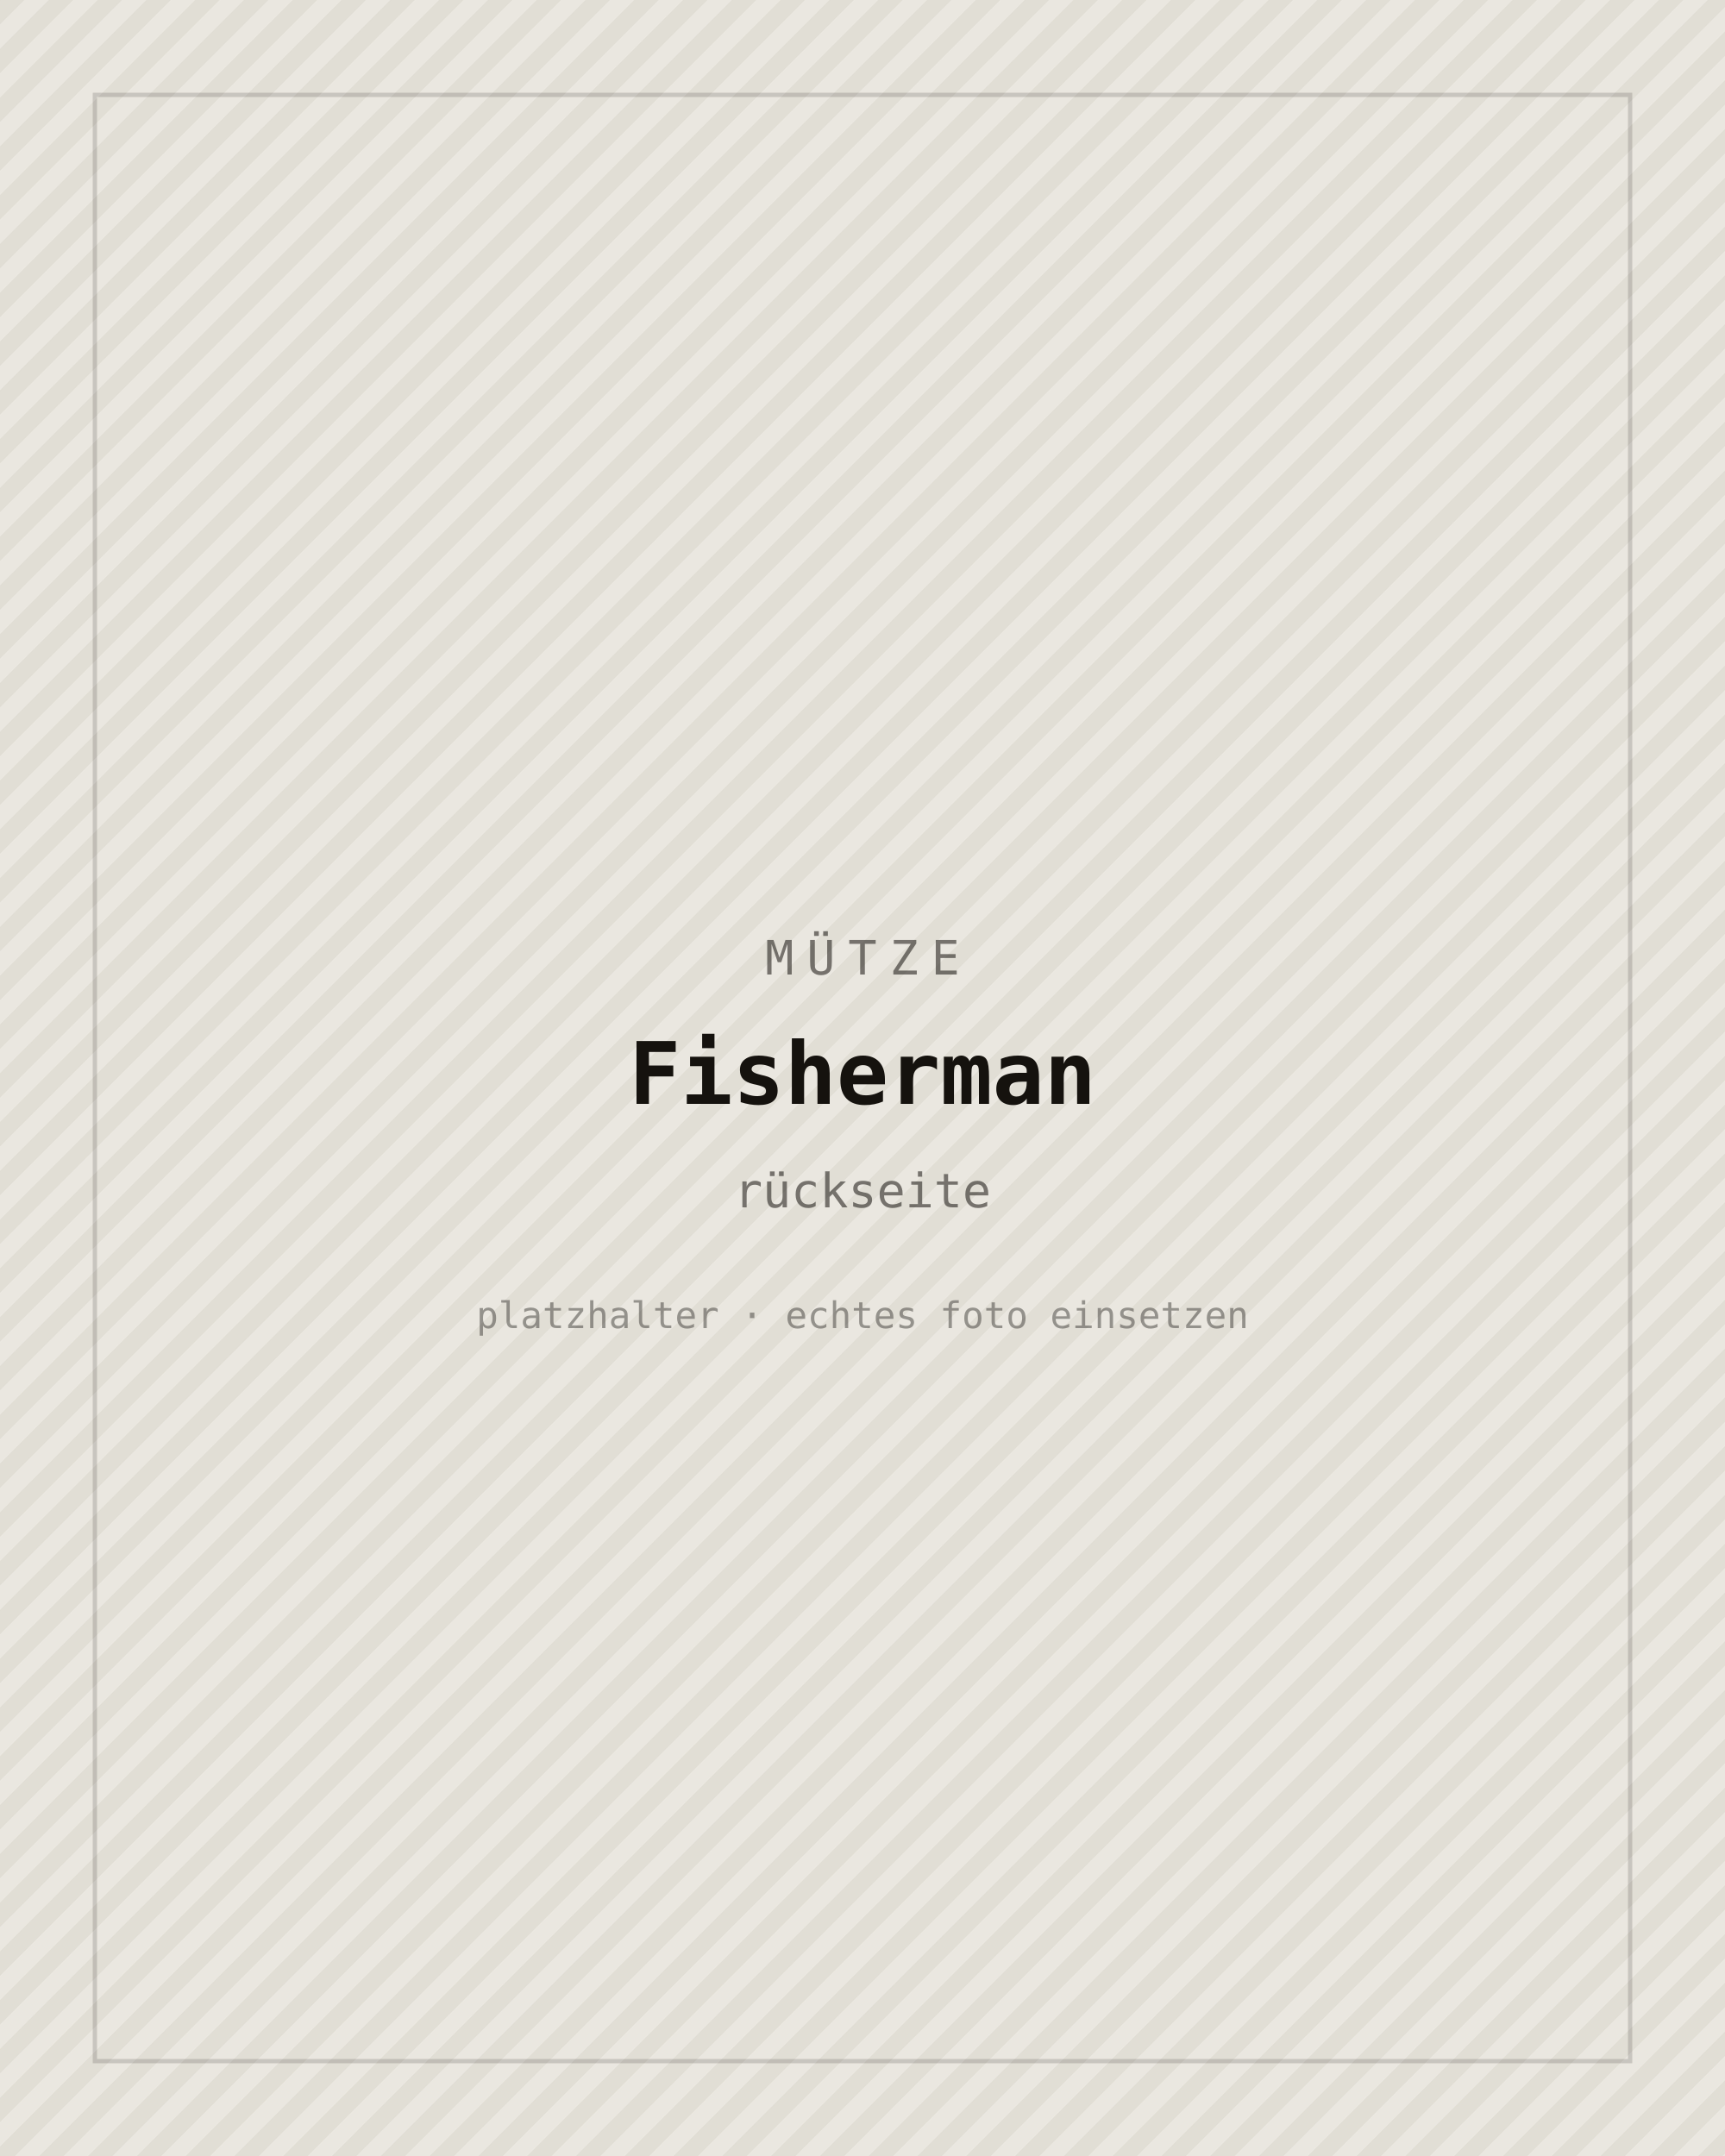
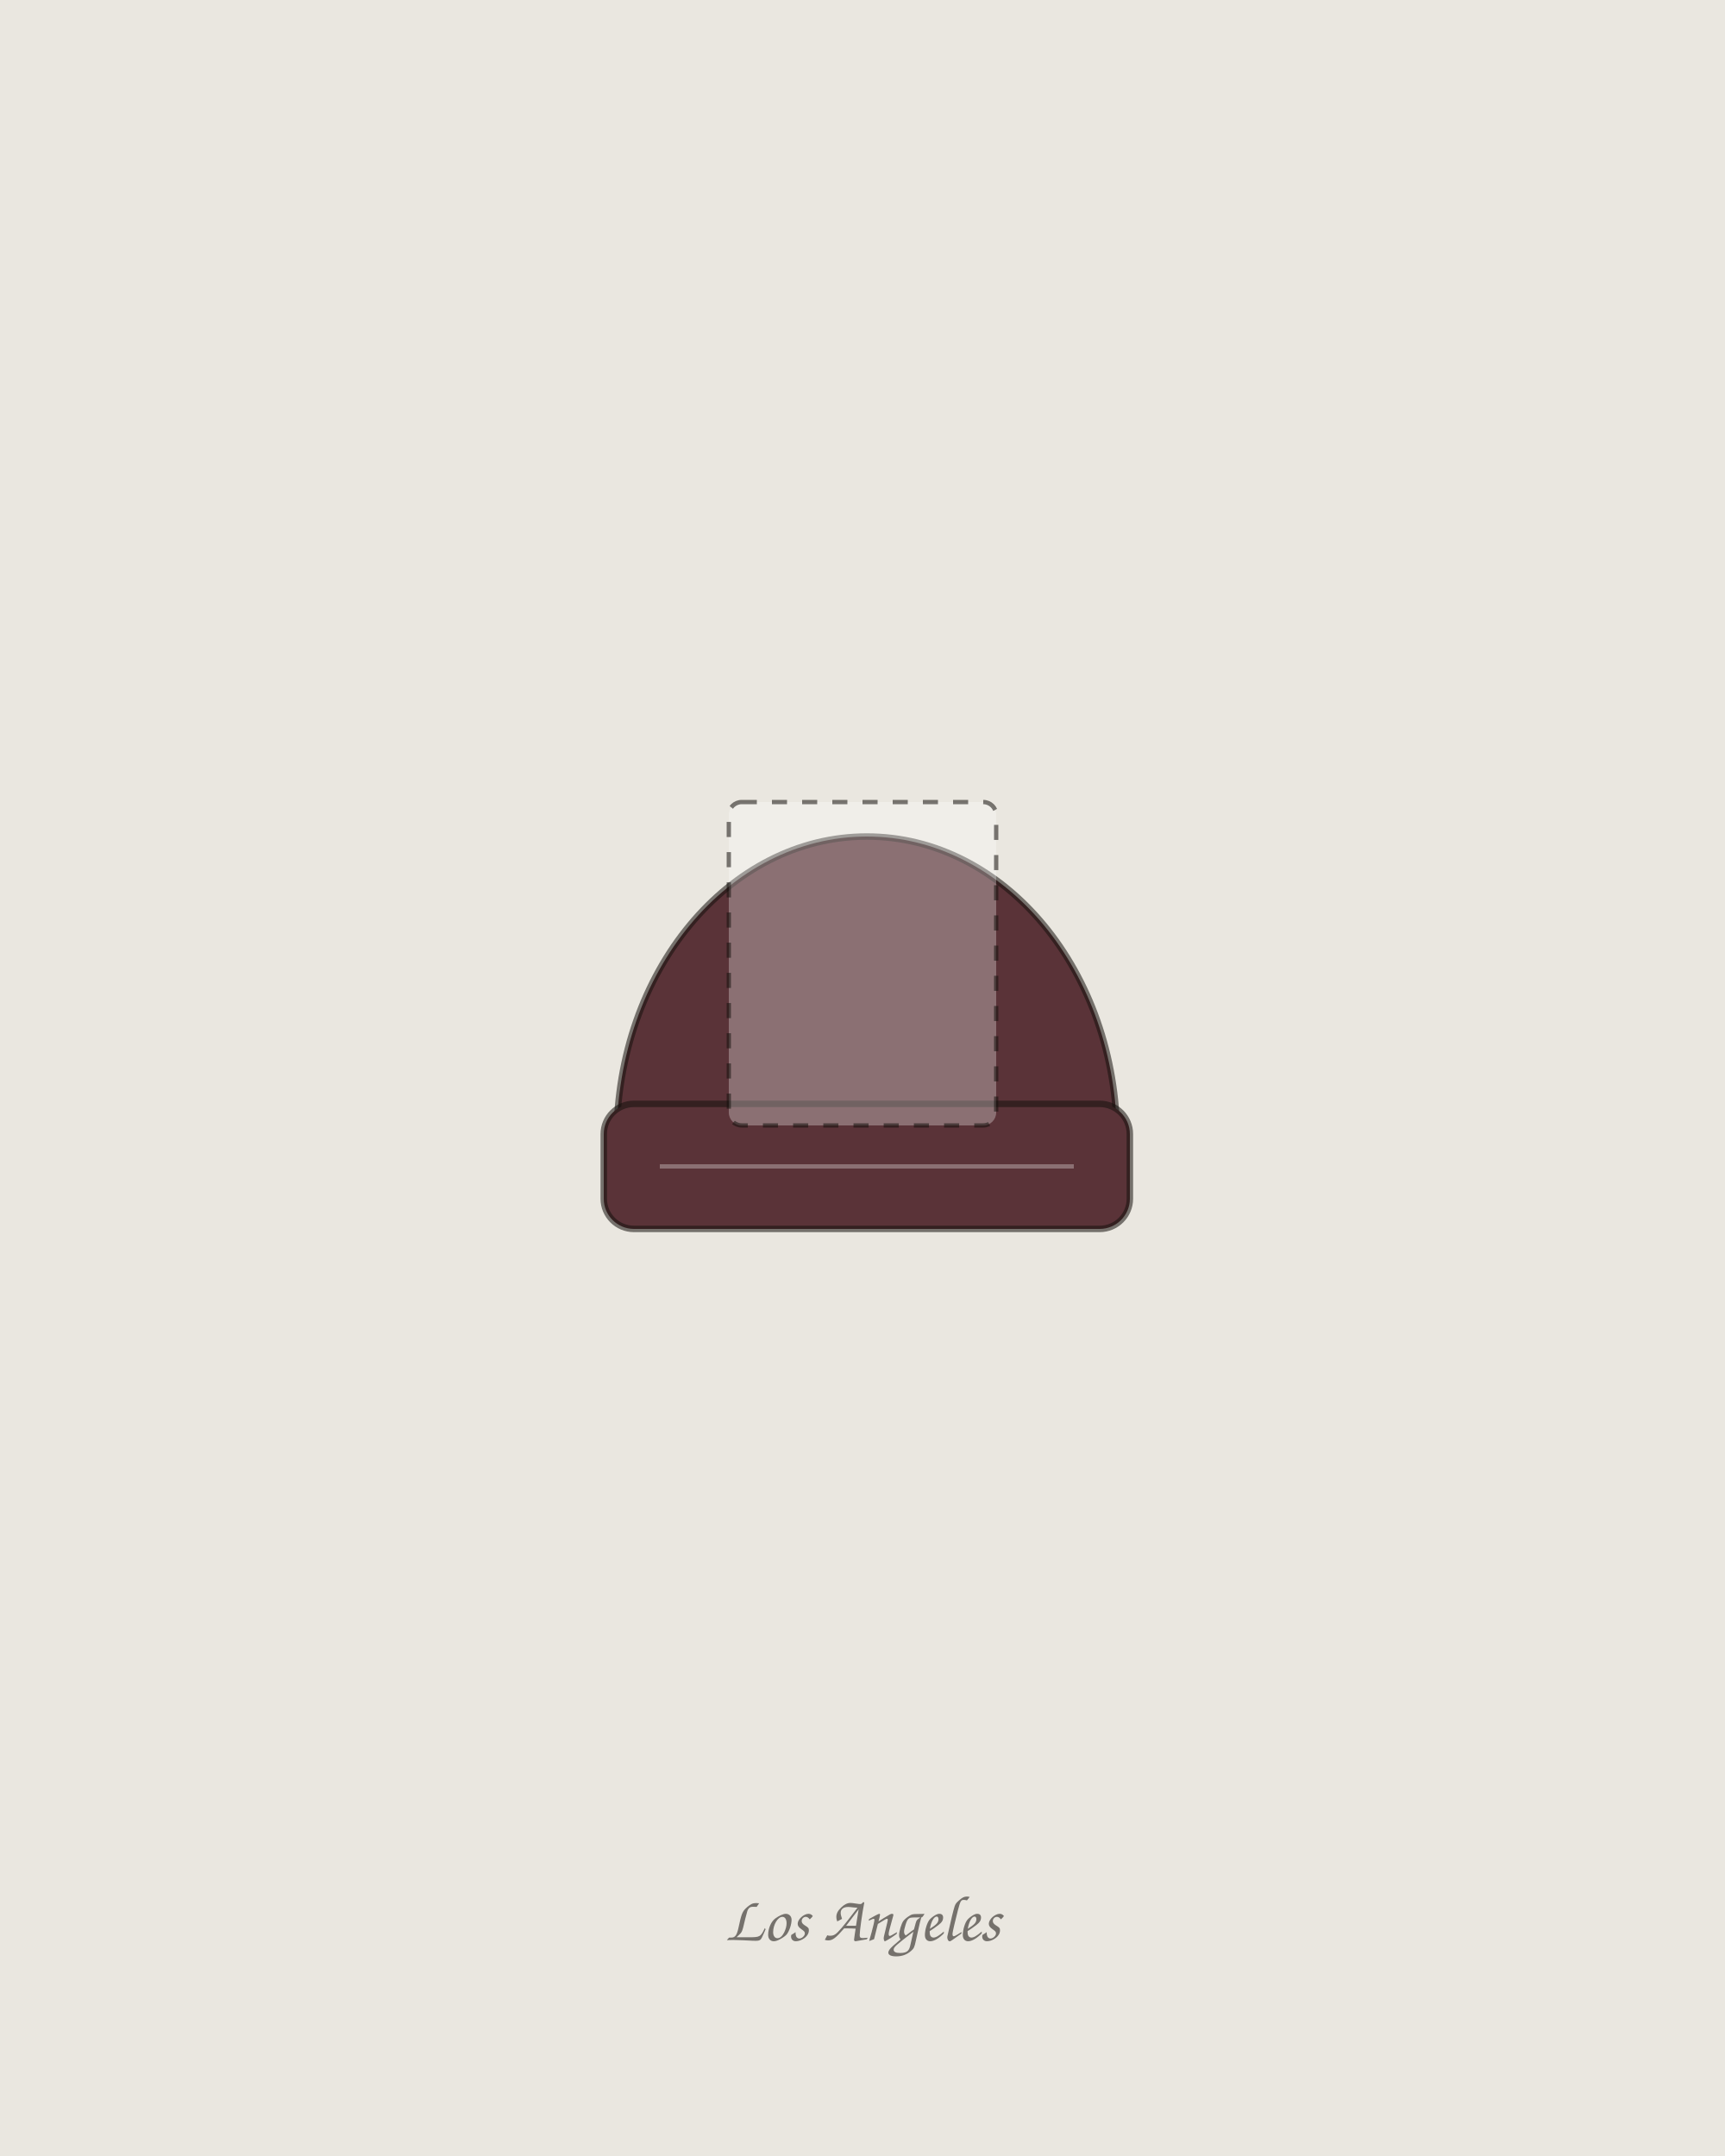
<svg xmlns="http://www.w3.org/2000/svg" viewBox="0 0 800 1000" width="800" height="1000">
-   <defs>
-     <pattern id="s" width="16" height="16" patternUnits="userSpaceOnUse" patternTransform="rotate(45)">
-       <rect width="16" height="16" fill="#eae7e0" />
-       <rect width="8" height="16" fill="#e1ded5" />
-     </pattern>
-   </defs>
-   <rect width="800" height="1000" fill="url(#s)" />
-   <rect x="44" y="44" width="712" height="912" fill="none" stroke="#15120e" stroke-opacity="0.16" stroke-width="2" />
-   <text x="400" y="452" text-anchor="middle" font-family="'Space Mono',monospace" font-size="22" letter-spacing="6" fill="#15120e" opacity="0.55">MÜTZE</text>
-   <text x="400" y="512" text-anchor="middle" font-family="'Space Mono',monospace" font-weight="700" font-size="40" fill="#15120e">Fisherman</text>
-   <text x="400" y="560" text-anchor="middle" font-family="'Space Mono',monospace" font-size="22" fill="#15120e" opacity="0.55">rückseite</text>
-   <text x="400" y="616" text-anchor="middle" font-family="'Space Mono',monospace" font-size="17" fill="#15120e" opacity="0.4">platzhalter · echtes foto einsetzen</text>
+   <rect width="800" height="1000" fill="#eae7e0" />
+   <path d="M286 528 a116 140 0 0 1 232 0 Z" fill="#5a3338" stroke="rgba(20,18,14,.55)" stroke-width="3" />
+   <rect x="280" y="512" width="244" height="58" rx="14" fill="#5a3338" stroke="rgba(20,18,14,.55)" stroke-width="3" />
+   <line x1="306" y1="541" x2="498" y2="541" stroke="rgba(255,255,255,.30)" stroke-width="2" />
+   <rect x="338" y="372" width="124" height="150" rx="6" fill="rgba(255,255,255,.30)" />
+   <rect x="338" y="372" width="124" height="150" rx="6" fill="none" stroke="rgba(20,18,14,.55)" stroke-width="2" stroke-dasharray="7 7" />
+   <text x="400" y="900" text-anchor="middle" font-family="'Permanent Marker',cursive" font-size="30" fill="rgba(20,18,14,.55)">Los Angeles</text>
</svg>
